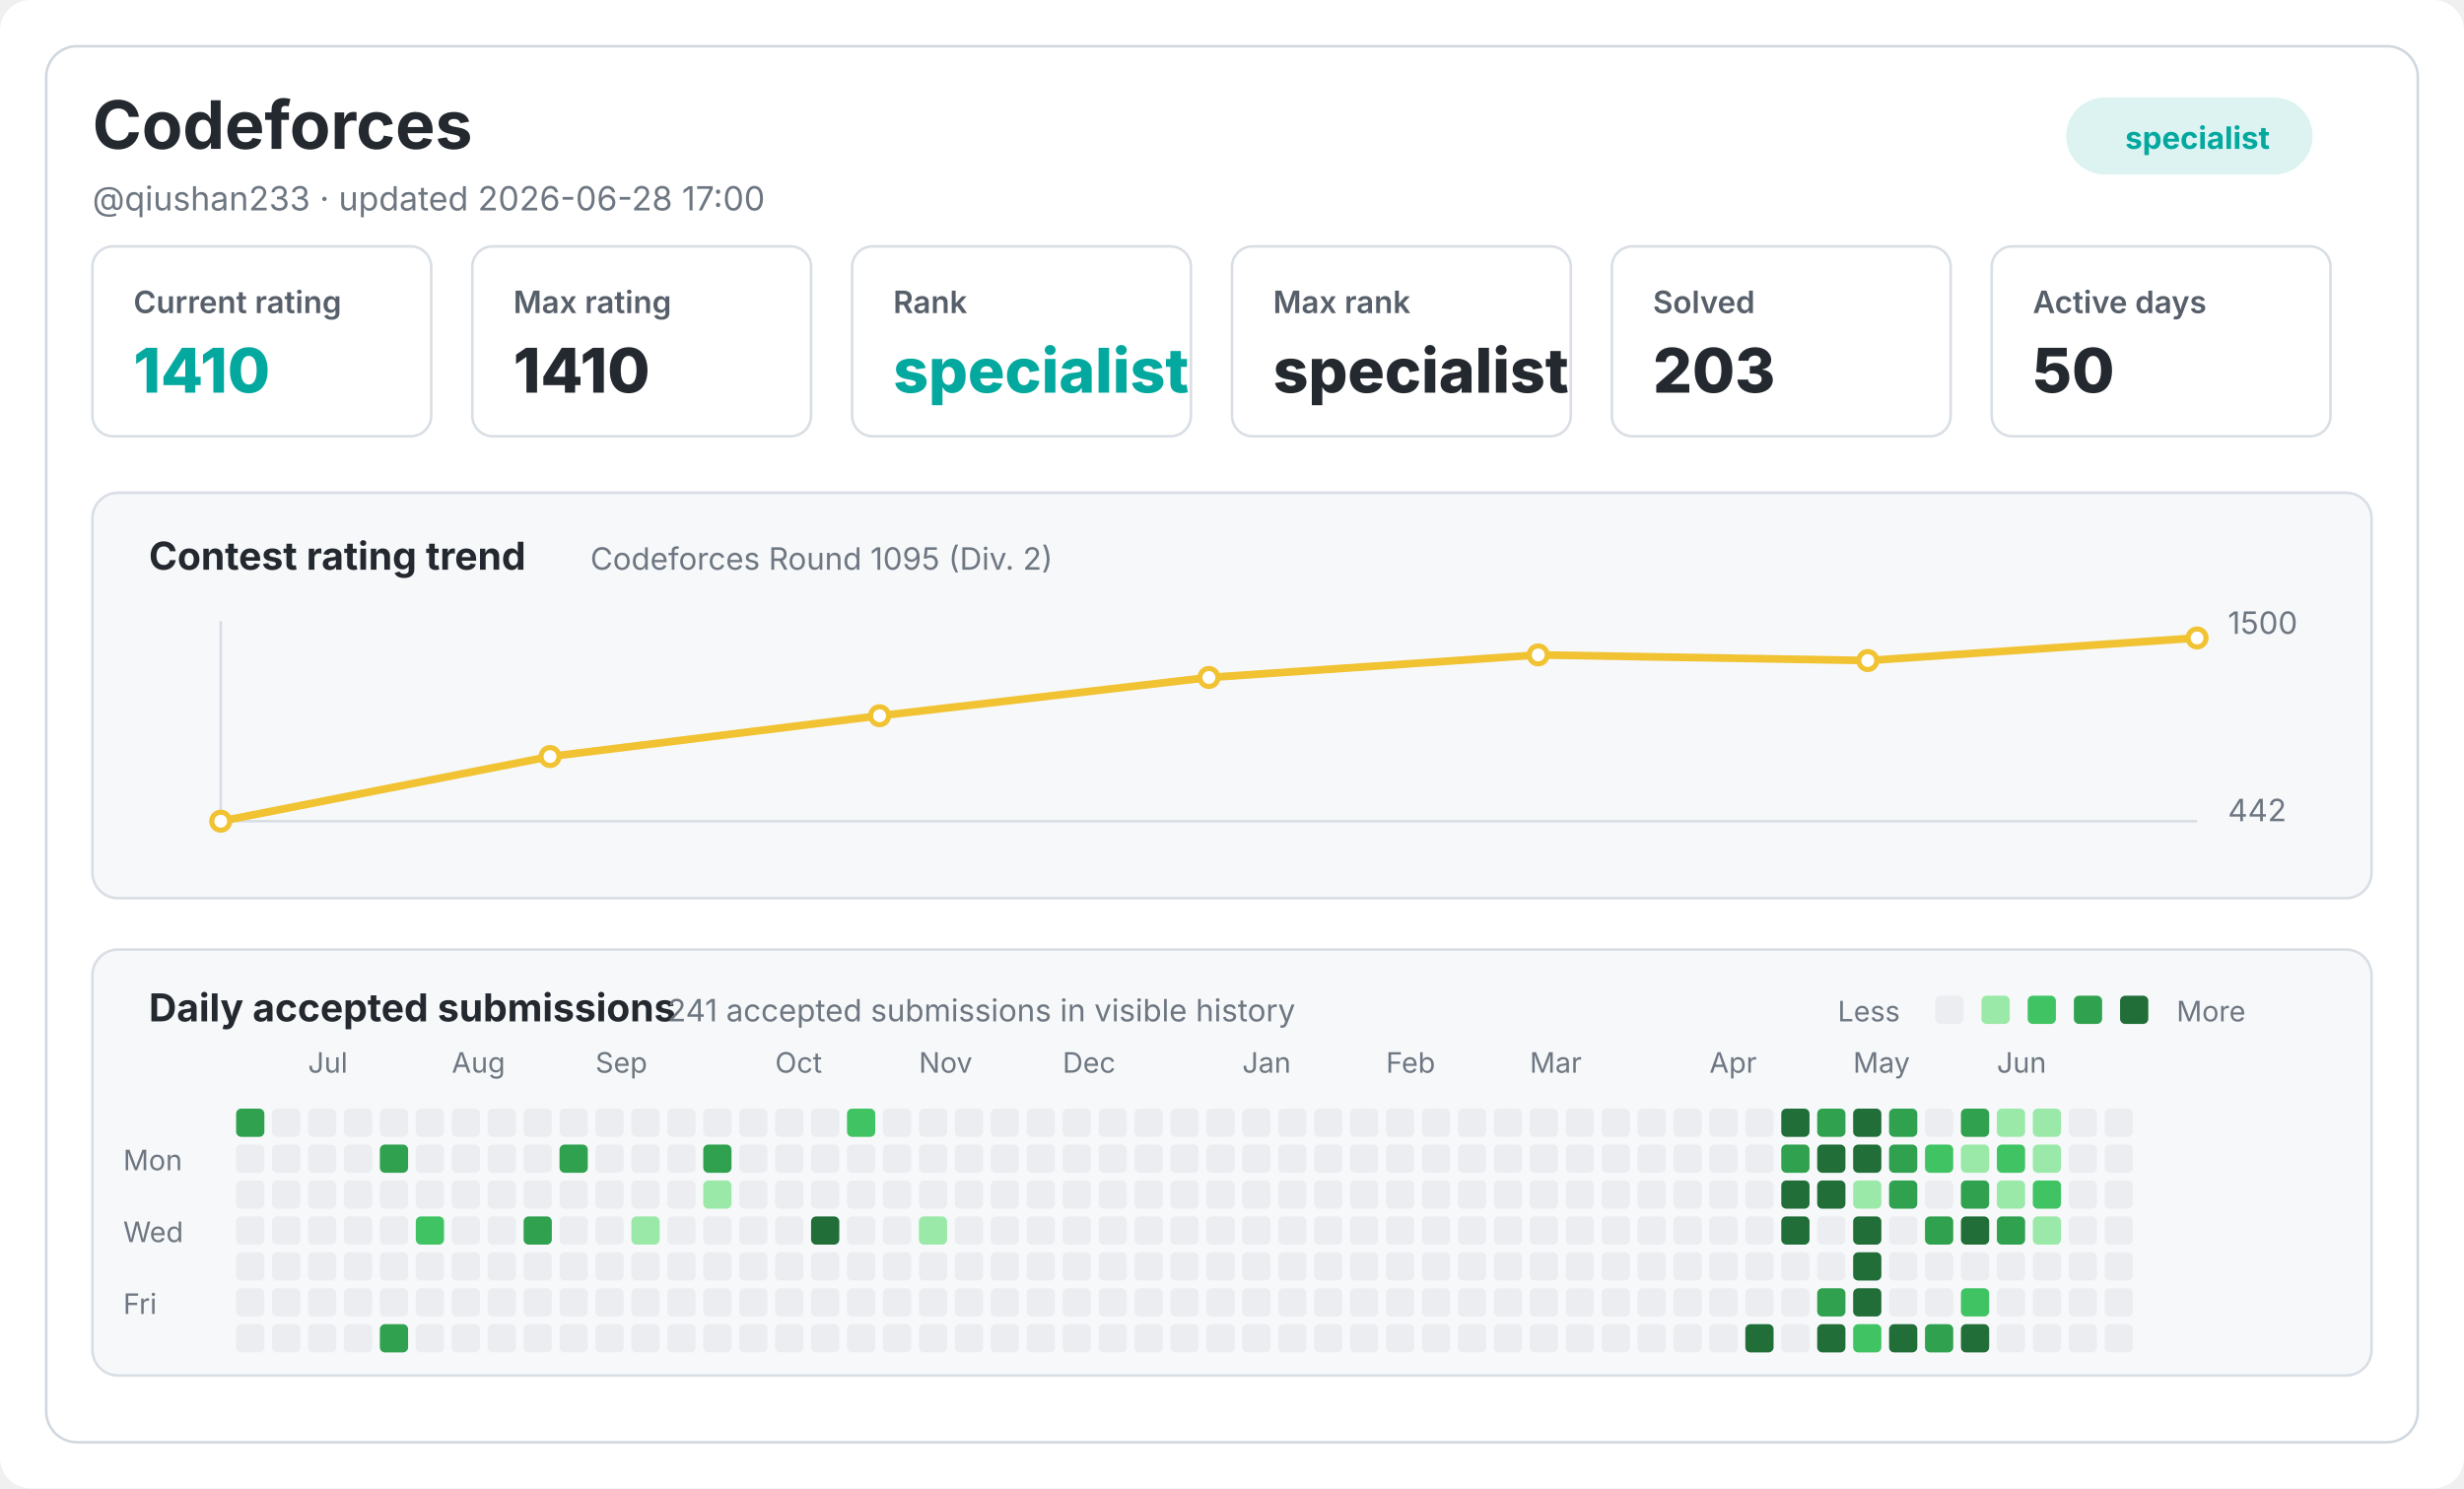
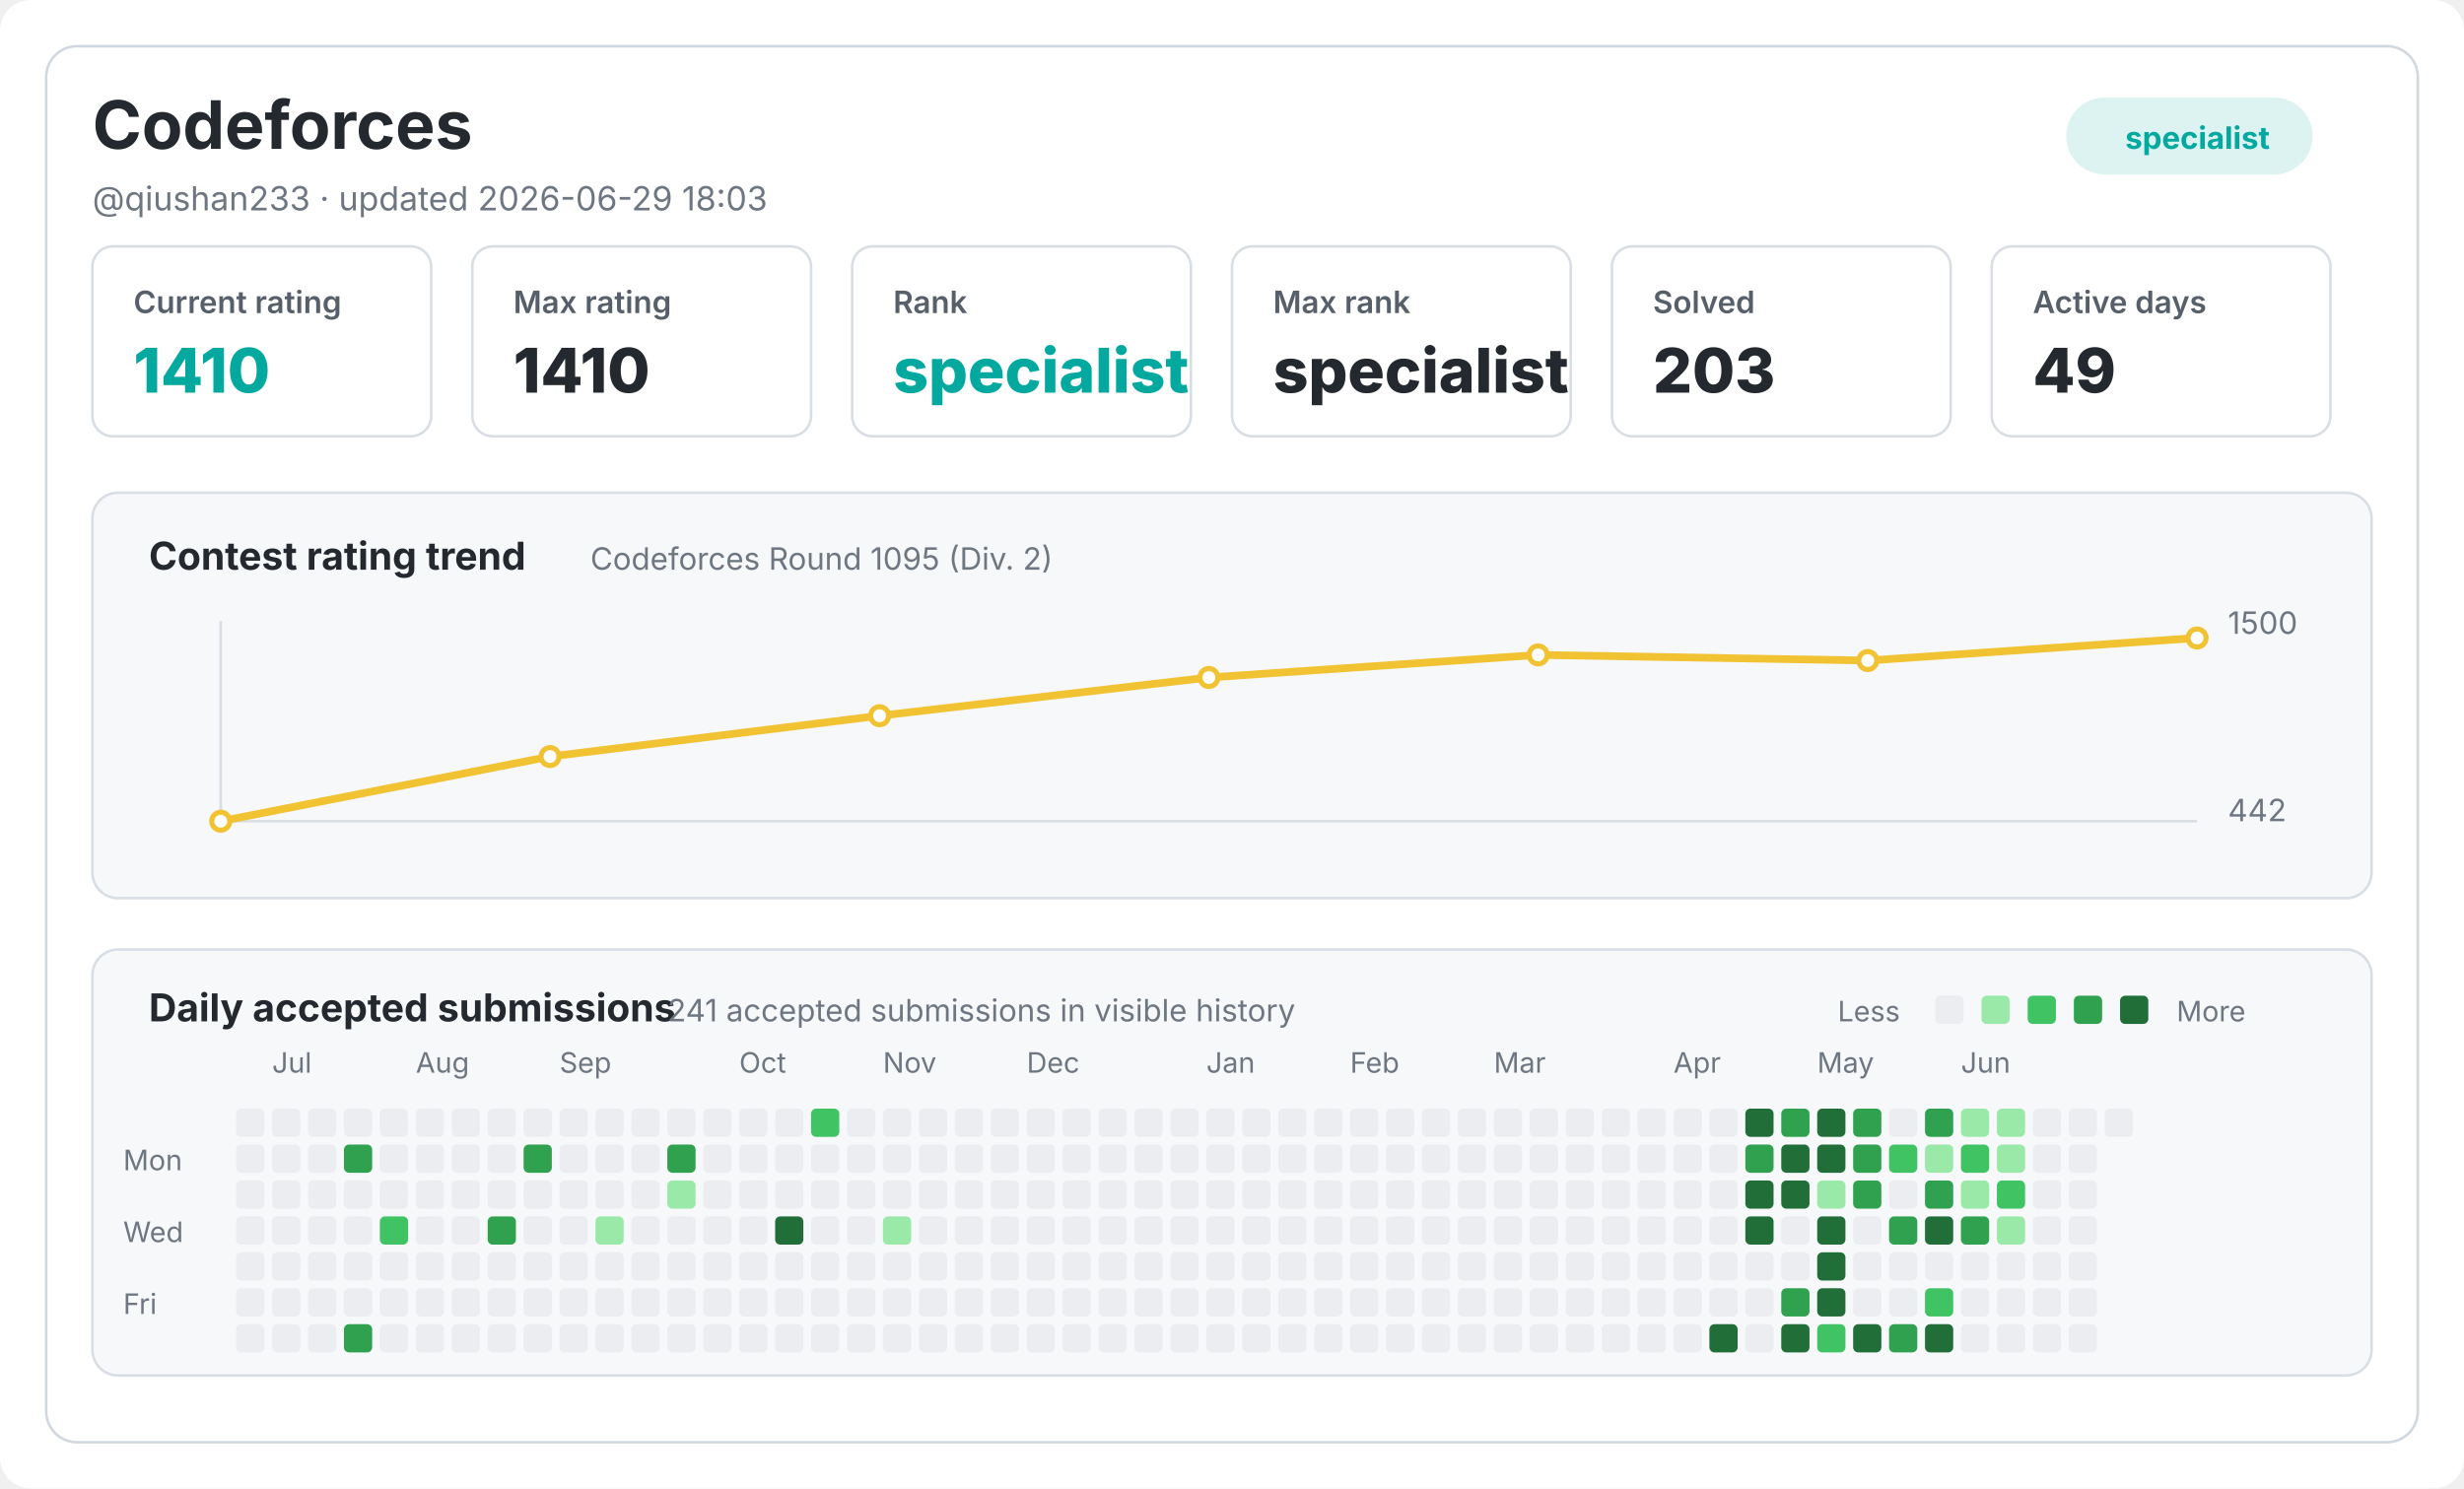
<svg xmlns="http://www.w3.org/2000/svg" width="960" height="580" viewBox="0 0 960 580" role="img" aria-label="Codeforces statistics for qiushan233">
  <style>
  .bg { fill: #ffffff; }
  .shell { fill: #ffffff; stroke: #d0d7de; }
  .soft { fill: #f6f8fa; stroke: #d8dee4; }
  .metric-card { fill: #ffffff; stroke: #d8dee4; }
  .title { font: 700 26px -apple-system,BlinkMacSystemFont,"Segoe UI",sans-serif; fill: #24292f; }
  .subtitle { font: 13px -apple-system,BlinkMacSystemFont,"Segoe UI",sans-serif; fill: #6e7781; }
  .section-title { font: 700 15px -apple-system,BlinkMacSystemFont,"Segoe UI",sans-serif; fill: #24292f; }
  .metric-label { font: 600 12px -apple-system,BlinkMacSystemFont,"Segoe UI",sans-serif; fill: #57606a; }
  .metric-value { font: 800 24px -apple-system,BlinkMacSystemFont,"Segoe UI",sans-serif; fill: #24292f; }
  .muted { font: 12px -apple-system,BlinkMacSystemFont,"Segoe UI",sans-serif; fill: #6e7781; }
  .small { font-size: 11px; }
  .rank { fill: #03a89e; }
  .grid { stroke: #d8dee4; stroke-width: 1; }
  .badge-bg { fill: #03a89e; opacity: 0.14; }
  .badge-text { font: 700 12px -apple-system,BlinkMacSystemFont,"Segoe UI",sans-serif; fill: #03a89e; }
  .heat-cell { cursor: default; transition: stroke 0.12s ease, stroke-width 0.12s ease; }
  .heat-cell:hover { stroke: #0969da; stroke-width: 1.5; }
</style>
  <rect class="bg" width="960" height="580" rx="12" />
  <rect class="shell" x="18" y="18" width="924" height="544" rx="12" />
  <text x="36" y="58" class="title">Codeforces</text>
-   <text x="36" y="82" class="subtitle">@qiushan233 · updated 2026-06-28 17:00</text>
+   <text x="36" y="82" class="subtitle">@qiushan233 · updated 2026-06-29 18:03</text>
  <rect x="805" y="38" width="96" height="30" rx="15" class="badge-bg" />
  <text x="828" y="58" class="badge-text">specialist</text>
  <rect x="36" y="96" width="132" height="74" rx="8" class="metric-card" />
  <text x="52" y="122" class="metric-label">Current rating</text>
  <text x="52" y="153" class="metric-value rank">1410</text>
  <rect x="184" y="96" width="132" height="74" rx="8" class="metric-card" />
  <text x="200" y="122" class="metric-label">Max rating</text>
  <text x="200" y="153" class="metric-value">1410</text>
  <rect x="332" y="96" width="132" height="74" rx="8" class="metric-card" />
  <text x="348" y="122" class="metric-label">Rank</text>
  <text x="348" y="153" class="metric-value rank">specialist</text>
  <rect x="480" y="96" width="132" height="74" rx="8" class="metric-card" />
  <text x="496" y="122" class="metric-label">Max rank</text>
  <text x="496" y="153" class="metric-value">specialist</text>
  <rect x="628" y="96" width="132" height="74" rx="8" class="metric-card" />
  <text x="644" y="122" class="metric-label">Solved</text>
  <text x="644" y="153" class="metric-value">203</text>
  <rect x="776" y="96" width="132" height="74" rx="8" class="metric-card" />
  <text x="792" y="122" class="metric-label">Active days</text>
-   <text x="792" y="153" class="metric-value">50</text>
+   <text x="792" y="153" class="metric-value">49</text>
  <rect class="soft" x="36" y="192" width="888" height="158" rx="10" />
  <text x="58" y="222" class="section-title">Contest rating trend</text>
  <text x="230" y="222" class="muted">Codeforces Round 1095 (Div. 2)</text>
  <line x1="86" y1="320" x2="856" y2="320" class="grid" />
  <line x1="86" y1="242" x2="86" y2="320" class="grid" />
  <text x="868" y="247" class="muted">1500</text>
  <text x="868" y="320" class="muted">442</text>
  <polyline points="86.0,320.0 214.3,294.8 342.7,278.9 471.0,264.0 599.3,255.2 727.7,257.4 856.0,248.6" fill="none" stroke="#f1c232" stroke-width="3" stroke-linecap="round" stroke-linejoin="round" />
  <circle cx="86.0" cy="320.0" r="3.5" fill="#fff" stroke="#f1c232" stroke-width="2" />
  <circle cx="214.3" cy="294.8" r="3.5" fill="#fff" stroke="#f1c232" stroke-width="2" />
  <circle cx="342.7" cy="278.9" r="3.5" fill="#fff" stroke="#f1c232" stroke-width="2" />
  <circle cx="471.0" cy="264.0" r="3.5" fill="#fff" stroke="#f1c232" stroke-width="2" />
  <circle cx="599.3" cy="255.2" r="3.5" fill="#fff" stroke="#f1c232" stroke-width="2" />
  <circle cx="727.7" cy="257.4" r="3.5" fill="#fff" stroke="#f1c232" stroke-width="2" />
  <circle cx="856.0" cy="248.6" r="3.5" fill="#fff" stroke="#f1c232" stroke-width="2" />
  <rect class="soft" x="36" y="370" width="888" height="166" rx="10" />
  <text x="58" y="398" class="section-title">Daily accepted submissions</text>
  <text x="260" y="398" class="muted">241 accepted submissions in visible history</text>
-   <text x="120" y="418" class="muted small">Jul</text>
-   <text x="176" y="418" class="muted small">Aug</text>
-   <text x="232" y="418" class="muted small">Sep</text>
-   <text x="302" y="418" class="muted small">Oct</text>
-   <text x="358" y="418" class="muted small">Nov</text>
-   <text x="414" y="418" class="muted small">Dec</text>
-   <text x="484" y="418" class="muted small">Jan</text>
-   <text x="540" y="418" class="muted small">Feb</text>
-   <text x="596" y="418" class="muted small">Mar</text>
-   <text x="666" y="418" class="muted small">Apr</text>
-   <text x="722" y="418" class="muted small">May</text>
-   <text x="778" y="418" class="muted small">Jun</text>
+   <text x="106" y="418" class="muted small">Jul</text>
+   <text x="162" y="418" class="muted small">Aug</text>
+   <text x="218" y="418" class="muted small">Sep</text>
+   <text x="288" y="418" class="muted small">Oct</text>
+   <text x="344" y="418" class="muted small">Nov</text>
+   <text x="400" y="418" class="muted small">Dec</text>
+   <text x="470" y="418" class="muted small">Jan</text>
+   <text x="526" y="418" class="muted small">Feb</text>
+   <text x="582" y="418" class="muted small">Mar</text>
+   <text x="652" y="418" class="muted small">Apr</text>
+   <text x="708" y="418" class="muted small">May</text>
+   <text x="764" y="418" class="muted small">Jun</text>
  <text x="48" y="456" class="muted small">Mon</text>
  <text x="48" y="484" class="muted small">Wed</text>
  <text x="48" y="512" class="muted small">Fri</text>
-   <rect class="heat-cell" x="92" y="432" width="11" height="11" rx="2" fill="#30a14e" />
+   <rect class="heat-cell" x="92" y="432" width="11" height="11" rx="2" fill="#ebedf0" />
  <rect class="heat-cell" x="92" y="446" width="11" height="11" rx="2" fill="#ebedf0" />
  <rect class="heat-cell" x="92" y="460" width="11" height="11" rx="2" fill="#ebedf0" />
  <rect class="heat-cell" x="92" y="474" width="11" height="11" rx="2" fill="#ebedf0" />
  <rect class="heat-cell" x="92" y="488" width="11" height="11" rx="2" fill="#ebedf0" />
  <rect class="heat-cell" x="92" y="502" width="11" height="11" rx="2" fill="#ebedf0" />
  <rect class="heat-cell" x="92" y="516" width="11" height="11" rx="2" fill="#ebedf0" />
  <rect class="heat-cell" x="106" y="432" width="11" height="11" rx="2" fill="#ebedf0" />
  <rect class="heat-cell" x="106" y="446" width="11" height="11" rx="2" fill="#ebedf0" />
  <rect class="heat-cell" x="106" y="460" width="11" height="11" rx="2" fill="#ebedf0" />
  <rect class="heat-cell" x="106" y="474" width="11" height="11" rx="2" fill="#ebedf0" />
  <rect class="heat-cell" x="106" y="488" width="11" height="11" rx="2" fill="#ebedf0" />
  <rect class="heat-cell" x="106" y="502" width="11" height="11" rx="2" fill="#ebedf0" />
  <rect class="heat-cell" x="106" y="516" width="11" height="11" rx="2" fill="#ebedf0" />
  <rect class="heat-cell" x="120" y="432" width="11" height="11" rx="2" fill="#ebedf0" />
  <rect class="heat-cell" x="120" y="446" width="11" height="11" rx="2" fill="#ebedf0" />
  <rect class="heat-cell" x="120" y="460" width="11" height="11" rx="2" fill="#ebedf0" />
  <rect class="heat-cell" x="120" y="474" width="11" height="11" rx="2" fill="#ebedf0" />
  <rect class="heat-cell" x="120" y="488" width="11" height="11" rx="2" fill="#ebedf0" />
  <rect class="heat-cell" x="120" y="502" width="11" height="11" rx="2" fill="#ebedf0" />
  <rect class="heat-cell" x="120" y="516" width="11" height="11" rx="2" fill="#ebedf0" />
  <rect class="heat-cell" x="134" y="432" width="11" height="11" rx="2" fill="#ebedf0" />
-   <rect class="heat-cell" x="134" y="446" width="11" height="11" rx="2" fill="#ebedf0" />
+   <rect class="heat-cell" x="134" y="446" width="11" height="11" rx="2" fill="#30a14e" />
  <rect class="heat-cell" x="134" y="460" width="11" height="11" rx="2" fill="#ebedf0" />
  <rect class="heat-cell" x="134" y="474" width="11" height="11" rx="2" fill="#ebedf0" />
  <rect class="heat-cell" x="134" y="488" width="11" height="11" rx="2" fill="#ebedf0" />
  <rect class="heat-cell" x="134" y="502" width="11" height="11" rx="2" fill="#ebedf0" />
-   <rect class="heat-cell" x="134" y="516" width="11" height="11" rx="2" fill="#ebedf0" />
+   <rect class="heat-cell" x="134" y="516" width="11" height="11" rx="2" fill="#30a14e" />
  <rect class="heat-cell" x="148" y="432" width="11" height="11" rx="2" fill="#ebedf0" />
-   <rect class="heat-cell" x="148" y="446" width="11" height="11" rx="2" fill="#30a14e" />
+   <rect class="heat-cell" x="148" y="446" width="11" height="11" rx="2" fill="#ebedf0" />
  <rect class="heat-cell" x="148" y="460" width="11" height="11" rx="2" fill="#ebedf0" />
-   <rect class="heat-cell" x="148" y="474" width="11" height="11" rx="2" fill="#ebedf0" />
+   <rect class="heat-cell" x="148" y="474" width="11" height="11" rx="2" fill="#40c463" />
  <rect class="heat-cell" x="148" y="488" width="11" height="11" rx="2" fill="#ebedf0" />
  <rect class="heat-cell" x="148" y="502" width="11" height="11" rx="2" fill="#ebedf0" />
-   <rect class="heat-cell" x="148" y="516" width="11" height="11" rx="2" fill="#30a14e" />
+   <rect class="heat-cell" x="148" y="516" width="11" height="11" rx="2" fill="#ebedf0" />
  <rect class="heat-cell" x="162" y="432" width="11" height="11" rx="2" fill="#ebedf0" />
  <rect class="heat-cell" x="162" y="446" width="11" height="11" rx="2" fill="#ebedf0" />
  <rect class="heat-cell" x="162" y="460" width="11" height="11" rx="2" fill="#ebedf0" />
-   <rect class="heat-cell" x="162" y="474" width="11" height="11" rx="2" fill="#40c463" />
+   <rect class="heat-cell" x="162" y="474" width="11" height="11" rx="2" fill="#ebedf0" />
  <rect class="heat-cell" x="162" y="488" width="11" height="11" rx="2" fill="#ebedf0" />
  <rect class="heat-cell" x="162" y="502" width="11" height="11" rx="2" fill="#ebedf0" />
  <rect class="heat-cell" x="162" y="516" width="11" height="11" rx="2" fill="#ebedf0" />
  <rect class="heat-cell" x="176" y="432" width="11" height="11" rx="2" fill="#ebedf0" />
  <rect class="heat-cell" x="176" y="446" width="11" height="11" rx="2" fill="#ebedf0" />
  <rect class="heat-cell" x="176" y="460" width="11" height="11" rx="2" fill="#ebedf0" />
  <rect class="heat-cell" x="176" y="474" width="11" height="11" rx="2" fill="#ebedf0" />
  <rect class="heat-cell" x="176" y="488" width="11" height="11" rx="2" fill="#ebedf0" />
  <rect class="heat-cell" x="176" y="502" width="11" height="11" rx="2" fill="#ebedf0" />
  <rect class="heat-cell" x="176" y="516" width="11" height="11" rx="2" fill="#ebedf0" />
  <rect class="heat-cell" x="190" y="432" width="11" height="11" rx="2" fill="#ebedf0" />
  <rect class="heat-cell" x="190" y="446" width="11" height="11" rx="2" fill="#ebedf0" />
  <rect class="heat-cell" x="190" y="460" width="11" height="11" rx="2" fill="#ebedf0" />
-   <rect class="heat-cell" x="190" y="474" width="11" height="11" rx="2" fill="#ebedf0" />
+   <rect class="heat-cell" x="190" y="474" width="11" height="11" rx="2" fill="#30a14e" />
  <rect class="heat-cell" x="190" y="488" width="11" height="11" rx="2" fill="#ebedf0" />
  <rect class="heat-cell" x="190" y="502" width="11" height="11" rx="2" fill="#ebedf0" />
  <rect class="heat-cell" x="190" y="516" width="11" height="11" rx="2" fill="#ebedf0" />
  <rect class="heat-cell" x="204" y="432" width="11" height="11" rx="2" fill="#ebedf0" />
-   <rect class="heat-cell" x="204" y="446" width="11" height="11" rx="2" fill="#ebedf0" />
+   <rect class="heat-cell" x="204" y="446" width="11" height="11" rx="2" fill="#30a14e" />
  <rect class="heat-cell" x="204" y="460" width="11" height="11" rx="2" fill="#ebedf0" />
-   <rect class="heat-cell" x="204" y="474" width="11" height="11" rx="2" fill="#30a14e" />
+   <rect class="heat-cell" x="204" y="474" width="11" height="11" rx="2" fill="#ebedf0" />
  <rect class="heat-cell" x="204" y="488" width="11" height="11" rx="2" fill="#ebedf0" />
  <rect class="heat-cell" x="204" y="502" width="11" height="11" rx="2" fill="#ebedf0" />
  <rect class="heat-cell" x="204" y="516" width="11" height="11" rx="2" fill="#ebedf0" />
  <rect class="heat-cell" x="218" y="432" width="11" height="11" rx="2" fill="#ebedf0" />
-   <rect class="heat-cell" x="218" y="446" width="11" height="11" rx="2" fill="#30a14e" />
+   <rect class="heat-cell" x="218" y="446" width="11" height="11" rx="2" fill="#ebedf0" />
  <rect class="heat-cell" x="218" y="460" width="11" height="11" rx="2" fill="#ebedf0" />
  <rect class="heat-cell" x="218" y="474" width="11" height="11" rx="2" fill="#ebedf0" />
  <rect class="heat-cell" x="218" y="488" width="11" height="11" rx="2" fill="#ebedf0" />
  <rect class="heat-cell" x="218" y="502" width="11" height="11" rx="2" fill="#ebedf0" />
  <rect class="heat-cell" x="218" y="516" width="11" height="11" rx="2" fill="#ebedf0" />
  <rect class="heat-cell" x="232" y="432" width="11" height="11" rx="2" fill="#ebedf0" />
  <rect class="heat-cell" x="232" y="446" width="11" height="11" rx="2" fill="#ebedf0" />
  <rect class="heat-cell" x="232" y="460" width="11" height="11" rx="2" fill="#ebedf0" />
-   <rect class="heat-cell" x="232" y="474" width="11" height="11" rx="2" fill="#ebedf0" />
+   <rect class="heat-cell" x="232" y="474" width="11" height="11" rx="2" fill="#9be9a8" />
  <rect class="heat-cell" x="232" y="488" width="11" height="11" rx="2" fill="#ebedf0" />
  <rect class="heat-cell" x="232" y="502" width="11" height="11" rx="2" fill="#ebedf0" />
  <rect class="heat-cell" x="232" y="516" width="11" height="11" rx="2" fill="#ebedf0" />
  <rect class="heat-cell" x="246" y="432" width="11" height="11" rx="2" fill="#ebedf0" />
  <rect class="heat-cell" x="246" y="446" width="11" height="11" rx="2" fill="#ebedf0" />
  <rect class="heat-cell" x="246" y="460" width="11" height="11" rx="2" fill="#ebedf0" />
-   <rect class="heat-cell" x="246" y="474" width="11" height="11" rx="2" fill="#9be9a8" />
+   <rect class="heat-cell" x="246" y="474" width="11" height="11" rx="2" fill="#ebedf0" />
  <rect class="heat-cell" x="246" y="488" width="11" height="11" rx="2" fill="#ebedf0" />
  <rect class="heat-cell" x="246" y="502" width="11" height="11" rx="2" fill="#ebedf0" />
  <rect class="heat-cell" x="246" y="516" width="11" height="11" rx="2" fill="#ebedf0" />
  <rect class="heat-cell" x="260" y="432" width="11" height="11" rx="2" fill="#ebedf0" />
-   <rect class="heat-cell" x="260" y="446" width="11" height="11" rx="2" fill="#ebedf0" />
-   <rect class="heat-cell" x="260" y="460" width="11" height="11" rx="2" fill="#ebedf0" />
+   <rect class="heat-cell" x="260" y="446" width="11" height="11" rx="2" fill="#30a14e" />
+   <rect class="heat-cell" x="260" y="460" width="11" height="11" rx="2" fill="#9be9a8" />
  <rect class="heat-cell" x="260" y="474" width="11" height="11" rx="2" fill="#ebedf0" />
  <rect class="heat-cell" x="260" y="488" width="11" height="11" rx="2" fill="#ebedf0" />
  <rect class="heat-cell" x="260" y="502" width="11" height="11" rx="2" fill="#ebedf0" />
  <rect class="heat-cell" x="260" y="516" width="11" height="11" rx="2" fill="#ebedf0" />
  <rect class="heat-cell" x="274" y="432" width="11" height="11" rx="2" fill="#ebedf0" />
-   <rect class="heat-cell" x="274" y="446" width="11" height="11" rx="2" fill="#30a14e" />
-   <rect class="heat-cell" x="274" y="460" width="11" height="11" rx="2" fill="#9be9a8" />
+   <rect class="heat-cell" x="274" y="446" width="11" height="11" rx="2" fill="#ebedf0" />
+   <rect class="heat-cell" x="274" y="460" width="11" height="11" rx="2" fill="#ebedf0" />
  <rect class="heat-cell" x="274" y="474" width="11" height="11" rx="2" fill="#ebedf0" />
  <rect class="heat-cell" x="274" y="488" width="11" height="11" rx="2" fill="#ebedf0" />
  <rect class="heat-cell" x="274" y="502" width="11" height="11" rx="2" fill="#ebedf0" />
  <rect class="heat-cell" x="274" y="516" width="11" height="11" rx="2" fill="#ebedf0" />
  <rect class="heat-cell" x="288" y="432" width="11" height="11" rx="2" fill="#ebedf0" />
  <rect class="heat-cell" x="288" y="446" width="11" height="11" rx="2" fill="#ebedf0" />
  <rect class="heat-cell" x="288" y="460" width="11" height="11" rx="2" fill="#ebedf0" />
  <rect class="heat-cell" x="288" y="474" width="11" height="11" rx="2" fill="#ebedf0" />
  <rect class="heat-cell" x="288" y="488" width="11" height="11" rx="2" fill="#ebedf0" />
  <rect class="heat-cell" x="288" y="502" width="11" height="11" rx="2" fill="#ebedf0" />
  <rect class="heat-cell" x="288" y="516" width="11" height="11" rx="2" fill="#ebedf0" />
  <rect class="heat-cell" x="302" y="432" width="11" height="11" rx="2" fill="#ebedf0" />
  <rect class="heat-cell" x="302" y="446" width="11" height="11" rx="2" fill="#ebedf0" />
  <rect class="heat-cell" x="302" y="460" width="11" height="11" rx="2" fill="#ebedf0" />
-   <rect class="heat-cell" x="302" y="474" width="11" height="11" rx="2" fill="#ebedf0" />
+   <rect class="heat-cell" x="302" y="474" width="11" height="11" rx="2" fill="#216e39" />
  <rect class="heat-cell" x="302" y="488" width="11" height="11" rx="2" fill="#ebedf0" />
  <rect class="heat-cell" x="302" y="502" width="11" height="11" rx="2" fill="#ebedf0" />
  <rect class="heat-cell" x="302" y="516" width="11" height="11" rx="2" fill="#ebedf0" />
-   <rect class="heat-cell" x="316" y="432" width="11" height="11" rx="2" fill="#ebedf0" />
+   <rect class="heat-cell" x="316" y="432" width="11" height="11" rx="2" fill="#40c463" />
  <rect class="heat-cell" x="316" y="446" width="11" height="11" rx="2" fill="#ebedf0" />
  <rect class="heat-cell" x="316" y="460" width="11" height="11" rx="2" fill="#ebedf0" />
-   <rect class="heat-cell" x="316" y="474" width="11" height="11" rx="2" fill="#216e39" />
+   <rect class="heat-cell" x="316" y="474" width="11" height="11" rx="2" fill="#ebedf0" />
  <rect class="heat-cell" x="316" y="488" width="11" height="11" rx="2" fill="#ebedf0" />
  <rect class="heat-cell" x="316" y="502" width="11" height="11" rx="2" fill="#ebedf0" />
  <rect class="heat-cell" x="316" y="516" width="11" height="11" rx="2" fill="#ebedf0" />
-   <rect class="heat-cell" x="330" y="432" width="11" height="11" rx="2" fill="#40c463" />
+   <rect class="heat-cell" x="330" y="432" width="11" height="11" rx="2" fill="#ebedf0" />
  <rect class="heat-cell" x="330" y="446" width="11" height="11" rx="2" fill="#ebedf0" />
  <rect class="heat-cell" x="330" y="460" width="11" height="11" rx="2" fill="#ebedf0" />
  <rect class="heat-cell" x="330" y="474" width="11" height="11" rx="2" fill="#ebedf0" />
  <rect class="heat-cell" x="330" y="488" width="11" height="11" rx="2" fill="#ebedf0" />
  <rect class="heat-cell" x="330" y="502" width="11" height="11" rx="2" fill="#ebedf0" />
  <rect class="heat-cell" x="330" y="516" width="11" height="11" rx="2" fill="#ebedf0" />
  <rect class="heat-cell" x="344" y="432" width="11" height="11" rx="2" fill="#ebedf0" />
  <rect class="heat-cell" x="344" y="446" width="11" height="11" rx="2" fill="#ebedf0" />
  <rect class="heat-cell" x="344" y="460" width="11" height="11" rx="2" fill="#ebedf0" />
-   <rect class="heat-cell" x="344" y="474" width="11" height="11" rx="2" fill="#ebedf0" />
+   <rect class="heat-cell" x="344" y="474" width="11" height="11" rx="2" fill="#9be9a8" />
  <rect class="heat-cell" x="344" y="488" width="11" height="11" rx="2" fill="#ebedf0" />
  <rect class="heat-cell" x="344" y="502" width="11" height="11" rx="2" fill="#ebedf0" />
  <rect class="heat-cell" x="344" y="516" width="11" height="11" rx="2" fill="#ebedf0" />
  <rect class="heat-cell" x="358" y="432" width="11" height="11" rx="2" fill="#ebedf0" />
  <rect class="heat-cell" x="358" y="446" width="11" height="11" rx="2" fill="#ebedf0" />
  <rect class="heat-cell" x="358" y="460" width="11" height="11" rx="2" fill="#ebedf0" />
-   <rect class="heat-cell" x="358" y="474" width="11" height="11" rx="2" fill="#9be9a8" />
+   <rect class="heat-cell" x="358" y="474" width="11" height="11" rx="2" fill="#ebedf0" />
  <rect class="heat-cell" x="358" y="488" width="11" height="11" rx="2" fill="#ebedf0" />
  <rect class="heat-cell" x="358" y="502" width="11" height="11" rx="2" fill="#ebedf0" />
  <rect class="heat-cell" x="358" y="516" width="11" height="11" rx="2" fill="#ebedf0" />
  <rect class="heat-cell" x="372" y="432" width="11" height="11" rx="2" fill="#ebedf0" />
  <rect class="heat-cell" x="372" y="446" width="11" height="11" rx="2" fill="#ebedf0" />
  <rect class="heat-cell" x="372" y="460" width="11" height="11" rx="2" fill="#ebedf0" />
  <rect class="heat-cell" x="372" y="474" width="11" height="11" rx="2" fill="#ebedf0" />
  <rect class="heat-cell" x="372" y="488" width="11" height="11" rx="2" fill="#ebedf0" />
  <rect class="heat-cell" x="372" y="502" width="11" height="11" rx="2" fill="#ebedf0" />
  <rect class="heat-cell" x="372" y="516" width="11" height="11" rx="2" fill="#ebedf0" />
  <rect class="heat-cell" x="386" y="432" width="11" height="11" rx="2" fill="#ebedf0" />
  <rect class="heat-cell" x="386" y="446" width="11" height="11" rx="2" fill="#ebedf0" />
  <rect class="heat-cell" x="386" y="460" width="11" height="11" rx="2" fill="#ebedf0" />
  <rect class="heat-cell" x="386" y="474" width="11" height="11" rx="2" fill="#ebedf0" />
  <rect class="heat-cell" x="386" y="488" width="11" height="11" rx="2" fill="#ebedf0" />
  <rect class="heat-cell" x="386" y="502" width="11" height="11" rx="2" fill="#ebedf0" />
  <rect class="heat-cell" x="386" y="516" width="11" height="11" rx="2" fill="#ebedf0" />
  <rect class="heat-cell" x="400" y="432" width="11" height="11" rx="2" fill="#ebedf0" />
  <rect class="heat-cell" x="400" y="446" width="11" height="11" rx="2" fill="#ebedf0" />
  <rect class="heat-cell" x="400" y="460" width="11" height="11" rx="2" fill="#ebedf0" />
  <rect class="heat-cell" x="400" y="474" width="11" height="11" rx="2" fill="#ebedf0" />
  <rect class="heat-cell" x="400" y="488" width="11" height="11" rx="2" fill="#ebedf0" />
  <rect class="heat-cell" x="400" y="502" width="11" height="11" rx="2" fill="#ebedf0" />
  <rect class="heat-cell" x="400" y="516" width="11" height="11" rx="2" fill="#ebedf0" />
  <rect class="heat-cell" x="414" y="432" width="11" height="11" rx="2" fill="#ebedf0" />
  <rect class="heat-cell" x="414" y="446" width="11" height="11" rx="2" fill="#ebedf0" />
  <rect class="heat-cell" x="414" y="460" width="11" height="11" rx="2" fill="#ebedf0" />
  <rect class="heat-cell" x="414" y="474" width="11" height="11" rx="2" fill="#ebedf0" />
  <rect class="heat-cell" x="414" y="488" width="11" height="11" rx="2" fill="#ebedf0" />
  <rect class="heat-cell" x="414" y="502" width="11" height="11" rx="2" fill="#ebedf0" />
  <rect class="heat-cell" x="414" y="516" width="11" height="11" rx="2" fill="#ebedf0" />
  <rect class="heat-cell" x="428" y="432" width="11" height="11" rx="2" fill="#ebedf0" />
  <rect class="heat-cell" x="428" y="446" width="11" height="11" rx="2" fill="#ebedf0" />
  <rect class="heat-cell" x="428" y="460" width="11" height="11" rx="2" fill="#ebedf0" />
  <rect class="heat-cell" x="428" y="474" width="11" height="11" rx="2" fill="#ebedf0" />
  <rect class="heat-cell" x="428" y="488" width="11" height="11" rx="2" fill="#ebedf0" />
  <rect class="heat-cell" x="428" y="502" width="11" height="11" rx="2" fill="#ebedf0" />
  <rect class="heat-cell" x="428" y="516" width="11" height="11" rx="2" fill="#ebedf0" />
  <rect class="heat-cell" x="442" y="432" width="11" height="11" rx="2" fill="#ebedf0" />
  <rect class="heat-cell" x="442" y="446" width="11" height="11" rx="2" fill="#ebedf0" />
  <rect class="heat-cell" x="442" y="460" width="11" height="11" rx="2" fill="#ebedf0" />
  <rect class="heat-cell" x="442" y="474" width="11" height="11" rx="2" fill="#ebedf0" />
  <rect class="heat-cell" x="442" y="488" width="11" height="11" rx="2" fill="#ebedf0" />
  <rect class="heat-cell" x="442" y="502" width="11" height="11" rx="2" fill="#ebedf0" />
  <rect class="heat-cell" x="442" y="516" width="11" height="11" rx="2" fill="#ebedf0" />
  <rect class="heat-cell" x="456" y="432" width="11" height="11" rx="2" fill="#ebedf0" />
  <rect class="heat-cell" x="456" y="446" width="11" height="11" rx="2" fill="#ebedf0" />
  <rect class="heat-cell" x="456" y="460" width="11" height="11" rx="2" fill="#ebedf0" />
  <rect class="heat-cell" x="456" y="474" width="11" height="11" rx="2" fill="#ebedf0" />
  <rect class="heat-cell" x="456" y="488" width="11" height="11" rx="2" fill="#ebedf0" />
  <rect class="heat-cell" x="456" y="502" width="11" height="11" rx="2" fill="#ebedf0" />
  <rect class="heat-cell" x="456" y="516" width="11" height="11" rx="2" fill="#ebedf0" />
  <rect class="heat-cell" x="470" y="432" width="11" height="11" rx="2" fill="#ebedf0" />
  <rect class="heat-cell" x="470" y="446" width="11" height="11" rx="2" fill="#ebedf0" />
  <rect class="heat-cell" x="470" y="460" width="11" height="11" rx="2" fill="#ebedf0" />
  <rect class="heat-cell" x="470" y="474" width="11" height="11" rx="2" fill="#ebedf0" />
  <rect class="heat-cell" x="470" y="488" width="11" height="11" rx="2" fill="#ebedf0" />
  <rect class="heat-cell" x="470" y="502" width="11" height="11" rx="2" fill="#ebedf0" />
  <rect class="heat-cell" x="470" y="516" width="11" height="11" rx="2" fill="#ebedf0" />
  <rect class="heat-cell" x="484" y="432" width="11" height="11" rx="2" fill="#ebedf0" />
  <rect class="heat-cell" x="484" y="446" width="11" height="11" rx="2" fill="#ebedf0" />
  <rect class="heat-cell" x="484" y="460" width="11" height="11" rx="2" fill="#ebedf0" />
  <rect class="heat-cell" x="484" y="474" width="11" height="11" rx="2" fill="#ebedf0" />
  <rect class="heat-cell" x="484" y="488" width="11" height="11" rx="2" fill="#ebedf0" />
  <rect class="heat-cell" x="484" y="502" width="11" height="11" rx="2" fill="#ebedf0" />
  <rect class="heat-cell" x="484" y="516" width="11" height="11" rx="2" fill="#ebedf0" />
  <rect class="heat-cell" x="498" y="432" width="11" height="11" rx="2" fill="#ebedf0" />
  <rect class="heat-cell" x="498" y="446" width="11" height="11" rx="2" fill="#ebedf0" />
  <rect class="heat-cell" x="498" y="460" width="11" height="11" rx="2" fill="#ebedf0" />
  <rect class="heat-cell" x="498" y="474" width="11" height="11" rx="2" fill="#ebedf0" />
  <rect class="heat-cell" x="498" y="488" width="11" height="11" rx="2" fill="#ebedf0" />
  <rect class="heat-cell" x="498" y="502" width="11" height="11" rx="2" fill="#ebedf0" />
  <rect class="heat-cell" x="498" y="516" width="11" height="11" rx="2" fill="#ebedf0" />
  <rect class="heat-cell" x="512" y="432" width="11" height="11" rx="2" fill="#ebedf0" />
  <rect class="heat-cell" x="512" y="446" width="11" height="11" rx="2" fill="#ebedf0" />
  <rect class="heat-cell" x="512" y="460" width="11" height="11" rx="2" fill="#ebedf0" />
  <rect class="heat-cell" x="512" y="474" width="11" height="11" rx="2" fill="#ebedf0" />
  <rect class="heat-cell" x="512" y="488" width="11" height="11" rx="2" fill="#ebedf0" />
  <rect class="heat-cell" x="512" y="502" width="11" height="11" rx="2" fill="#ebedf0" />
  <rect class="heat-cell" x="512" y="516" width="11" height="11" rx="2" fill="#ebedf0" />
  <rect class="heat-cell" x="526" y="432" width="11" height="11" rx="2" fill="#ebedf0" />
  <rect class="heat-cell" x="526" y="446" width="11" height="11" rx="2" fill="#ebedf0" />
  <rect class="heat-cell" x="526" y="460" width="11" height="11" rx="2" fill="#ebedf0" />
  <rect class="heat-cell" x="526" y="474" width="11" height="11" rx="2" fill="#ebedf0" />
  <rect class="heat-cell" x="526" y="488" width="11" height="11" rx="2" fill="#ebedf0" />
  <rect class="heat-cell" x="526" y="502" width="11" height="11" rx="2" fill="#ebedf0" />
  <rect class="heat-cell" x="526" y="516" width="11" height="11" rx="2" fill="#ebedf0" />
  <rect class="heat-cell" x="540" y="432" width="11" height="11" rx="2" fill="#ebedf0" />
  <rect class="heat-cell" x="540" y="446" width="11" height="11" rx="2" fill="#ebedf0" />
  <rect class="heat-cell" x="540" y="460" width="11" height="11" rx="2" fill="#ebedf0" />
  <rect class="heat-cell" x="540" y="474" width="11" height="11" rx="2" fill="#ebedf0" />
  <rect class="heat-cell" x="540" y="488" width="11" height="11" rx="2" fill="#ebedf0" />
  <rect class="heat-cell" x="540" y="502" width="11" height="11" rx="2" fill="#ebedf0" />
  <rect class="heat-cell" x="540" y="516" width="11" height="11" rx="2" fill="#ebedf0" />
  <rect class="heat-cell" x="554" y="432" width="11" height="11" rx="2" fill="#ebedf0" />
  <rect class="heat-cell" x="554" y="446" width="11" height="11" rx="2" fill="#ebedf0" />
  <rect class="heat-cell" x="554" y="460" width="11" height="11" rx="2" fill="#ebedf0" />
  <rect class="heat-cell" x="554" y="474" width="11" height="11" rx="2" fill="#ebedf0" />
  <rect class="heat-cell" x="554" y="488" width="11" height="11" rx="2" fill="#ebedf0" />
  <rect class="heat-cell" x="554" y="502" width="11" height="11" rx="2" fill="#ebedf0" />
  <rect class="heat-cell" x="554" y="516" width="11" height="11" rx="2" fill="#ebedf0" />
  <rect class="heat-cell" x="568" y="432" width="11" height="11" rx="2" fill="#ebedf0" />
  <rect class="heat-cell" x="568" y="446" width="11" height="11" rx="2" fill="#ebedf0" />
  <rect class="heat-cell" x="568" y="460" width="11" height="11" rx="2" fill="#ebedf0" />
  <rect class="heat-cell" x="568" y="474" width="11" height="11" rx="2" fill="#ebedf0" />
  <rect class="heat-cell" x="568" y="488" width="11" height="11" rx="2" fill="#ebedf0" />
  <rect class="heat-cell" x="568" y="502" width="11" height="11" rx="2" fill="#ebedf0" />
  <rect class="heat-cell" x="568" y="516" width="11" height="11" rx="2" fill="#ebedf0" />
  <rect class="heat-cell" x="582" y="432" width="11" height="11" rx="2" fill="#ebedf0" />
  <rect class="heat-cell" x="582" y="446" width="11" height="11" rx="2" fill="#ebedf0" />
  <rect class="heat-cell" x="582" y="460" width="11" height="11" rx="2" fill="#ebedf0" />
  <rect class="heat-cell" x="582" y="474" width="11" height="11" rx="2" fill="#ebedf0" />
  <rect class="heat-cell" x="582" y="488" width="11" height="11" rx="2" fill="#ebedf0" />
  <rect class="heat-cell" x="582" y="502" width="11" height="11" rx="2" fill="#ebedf0" />
  <rect class="heat-cell" x="582" y="516" width="11" height="11" rx="2" fill="#ebedf0" />
  <rect class="heat-cell" x="596" y="432" width="11" height="11" rx="2" fill="#ebedf0" />
  <rect class="heat-cell" x="596" y="446" width="11" height="11" rx="2" fill="#ebedf0" />
  <rect class="heat-cell" x="596" y="460" width="11" height="11" rx="2" fill="#ebedf0" />
  <rect class="heat-cell" x="596" y="474" width="11" height="11" rx="2" fill="#ebedf0" />
  <rect class="heat-cell" x="596" y="488" width="11" height="11" rx="2" fill="#ebedf0" />
  <rect class="heat-cell" x="596" y="502" width="11" height="11" rx="2" fill="#ebedf0" />
  <rect class="heat-cell" x="596" y="516" width="11" height="11" rx="2" fill="#ebedf0" />
  <rect class="heat-cell" x="610" y="432" width="11" height="11" rx="2" fill="#ebedf0" />
  <rect class="heat-cell" x="610" y="446" width="11" height="11" rx="2" fill="#ebedf0" />
  <rect class="heat-cell" x="610" y="460" width="11" height="11" rx="2" fill="#ebedf0" />
  <rect class="heat-cell" x="610" y="474" width="11" height="11" rx="2" fill="#ebedf0" />
  <rect class="heat-cell" x="610" y="488" width="11" height="11" rx="2" fill="#ebedf0" />
  <rect class="heat-cell" x="610" y="502" width="11" height="11" rx="2" fill="#ebedf0" />
  <rect class="heat-cell" x="610" y="516" width="11" height="11" rx="2" fill="#ebedf0" />
  <rect class="heat-cell" x="624" y="432" width="11" height="11" rx="2" fill="#ebedf0" />
  <rect class="heat-cell" x="624" y="446" width="11" height="11" rx="2" fill="#ebedf0" />
  <rect class="heat-cell" x="624" y="460" width="11" height="11" rx="2" fill="#ebedf0" />
  <rect class="heat-cell" x="624" y="474" width="11" height="11" rx="2" fill="#ebedf0" />
  <rect class="heat-cell" x="624" y="488" width="11" height="11" rx="2" fill="#ebedf0" />
  <rect class="heat-cell" x="624" y="502" width="11" height="11" rx="2" fill="#ebedf0" />
  <rect class="heat-cell" x="624" y="516" width="11" height="11" rx="2" fill="#ebedf0" />
  <rect class="heat-cell" x="638" y="432" width="11" height="11" rx="2" fill="#ebedf0" />
  <rect class="heat-cell" x="638" y="446" width="11" height="11" rx="2" fill="#ebedf0" />
  <rect class="heat-cell" x="638" y="460" width="11" height="11" rx="2" fill="#ebedf0" />
  <rect class="heat-cell" x="638" y="474" width="11" height="11" rx="2" fill="#ebedf0" />
  <rect class="heat-cell" x="638" y="488" width="11" height="11" rx="2" fill="#ebedf0" />
  <rect class="heat-cell" x="638" y="502" width="11" height="11" rx="2" fill="#ebedf0" />
  <rect class="heat-cell" x="638" y="516" width="11" height="11" rx="2" fill="#ebedf0" />
  <rect class="heat-cell" x="652" y="432" width="11" height="11" rx="2" fill="#ebedf0" />
  <rect class="heat-cell" x="652" y="446" width="11" height="11" rx="2" fill="#ebedf0" />
  <rect class="heat-cell" x="652" y="460" width="11" height="11" rx="2" fill="#ebedf0" />
  <rect class="heat-cell" x="652" y="474" width="11" height="11" rx="2" fill="#ebedf0" />
  <rect class="heat-cell" x="652" y="488" width="11" height="11" rx="2" fill="#ebedf0" />
  <rect class="heat-cell" x="652" y="502" width="11" height="11" rx="2" fill="#ebedf0" />
  <rect class="heat-cell" x="652" y="516" width="11" height="11" rx="2" fill="#ebedf0" />
  <rect class="heat-cell" x="666" y="432" width="11" height="11" rx="2" fill="#ebedf0" />
  <rect class="heat-cell" x="666" y="446" width="11" height="11" rx="2" fill="#ebedf0" />
  <rect class="heat-cell" x="666" y="460" width="11" height="11" rx="2" fill="#ebedf0" />
  <rect class="heat-cell" x="666" y="474" width="11" height="11" rx="2" fill="#ebedf0" />
  <rect class="heat-cell" x="666" y="488" width="11" height="11" rx="2" fill="#ebedf0" />
  <rect class="heat-cell" x="666" y="502" width="11" height="11" rx="2" fill="#ebedf0" />
-   <rect class="heat-cell" x="666" y="516" width="11" height="11" rx="2" fill="#ebedf0" />
-   <rect class="heat-cell" x="680" y="432" width="11" height="11" rx="2" fill="#ebedf0" />
-   <rect class="heat-cell" x="680" y="446" width="11" height="11" rx="2" fill="#ebedf0" />
-   <rect class="heat-cell" x="680" y="460" width="11" height="11" rx="2" fill="#ebedf0" />
-   <rect class="heat-cell" x="680" y="474" width="11" height="11" rx="2" fill="#ebedf0" />
+   <rect class="heat-cell" x="666" y="516" width="11" height="11" rx="2" fill="#216e39" />
+   <rect class="heat-cell" x="680" y="432" width="11" height="11" rx="2" fill="#216e39" />
+   <rect class="heat-cell" x="680" y="446" width="11" height="11" rx="2" fill="#30a14e" />
+   <rect class="heat-cell" x="680" y="460" width="11" height="11" rx="2" fill="#216e39" />
+   <rect class="heat-cell" x="680" y="474" width="11" height="11" rx="2" fill="#216e39" />
  <rect class="heat-cell" x="680" y="488" width="11" height="11" rx="2" fill="#ebedf0" />
  <rect class="heat-cell" x="680" y="502" width="11" height="11" rx="2" fill="#ebedf0" />
-   <rect class="heat-cell" x="680" y="516" width="11" height="11" rx="2" fill="#216e39" />
-   <rect class="heat-cell" x="694" y="432" width="11" height="11" rx="2" fill="#216e39" />
-   <rect class="heat-cell" x="694" y="446" width="11" height="11" rx="2" fill="#30a14e" />
+   <rect class="heat-cell" x="680" y="516" width="11" height="11" rx="2" fill="#ebedf0" />
+   <rect class="heat-cell" x="694" y="432" width="11" height="11" rx="2" fill="#30a14e" />
+   <rect class="heat-cell" x="694" y="446" width="11" height="11" rx="2" fill="#216e39" />
  <rect class="heat-cell" x="694" y="460" width="11" height="11" rx="2" fill="#216e39" />
-   <rect class="heat-cell" x="694" y="474" width="11" height="11" rx="2" fill="#216e39" />
+   <rect class="heat-cell" x="694" y="474" width="11" height="11" rx="2" fill="#ebedf0" />
  <rect class="heat-cell" x="694" y="488" width="11" height="11" rx="2" fill="#ebedf0" />
-   <rect class="heat-cell" x="694" y="502" width="11" height="11" rx="2" fill="#ebedf0" />
-   <rect class="heat-cell" x="694" y="516" width="11" height="11" rx="2" fill="#ebedf0" />
-   <rect class="heat-cell" x="708" y="432" width="11" height="11" rx="2" fill="#30a14e" />
+   <rect class="heat-cell" x="694" y="502" width="11" height="11" rx="2" fill="#30a14e" />
+   <rect class="heat-cell" x="694" y="516" width="11" height="11" rx="2" fill="#216e39" />
+   <rect class="heat-cell" x="708" y="432" width="11" height="11" rx="2" fill="#216e39" />
  <rect class="heat-cell" x="708" y="446" width="11" height="11" rx="2" fill="#216e39" />
-   <rect class="heat-cell" x="708" y="460" width="11" height="11" rx="2" fill="#216e39" />
-   <rect class="heat-cell" x="708" y="474" width="11" height="11" rx="2" fill="#ebedf0" />
-   <rect class="heat-cell" x="708" y="488" width="11" height="11" rx="2" fill="#ebedf0" />
-   <rect class="heat-cell" x="708" y="502" width="11" height="11" rx="2" fill="#30a14e" />
-   <rect class="heat-cell" x="708" y="516" width="11" height="11" rx="2" fill="#216e39" />
-   <rect class="heat-cell" x="722" y="432" width="11" height="11" rx="2" fill="#216e39" />
-   <rect class="heat-cell" x="722" y="446" width="11" height="11" rx="2" fill="#216e39" />
-   <rect class="heat-cell" x="722" y="460" width="11" height="11" rx="2" fill="#9be9a8" />
-   <rect class="heat-cell" x="722" y="474" width="11" height="11" rx="2" fill="#216e39" />
-   <rect class="heat-cell" x="722" y="488" width="11" height="11" rx="2" fill="#216e39" />
-   <rect class="heat-cell" x="722" y="502" width="11" height="11" rx="2" fill="#216e39" />
-   <rect class="heat-cell" x="722" y="516" width="11" height="11" rx="2" fill="#40c463" />
-   <rect class="heat-cell" x="736" y="432" width="11" height="11" rx="2" fill="#30a14e" />
-   <rect class="heat-cell" x="736" y="446" width="11" height="11" rx="2" fill="#30a14e" />
-   <rect class="heat-cell" x="736" y="460" width="11" height="11" rx="2" fill="#30a14e" />
-   <rect class="heat-cell" x="736" y="474" width="11" height="11" rx="2" fill="#ebedf0" />
+   <rect class="heat-cell" x="708" y="460" width="11" height="11" rx="2" fill="#9be9a8" />
+   <rect class="heat-cell" x="708" y="474" width="11" height="11" rx="2" fill="#216e39" />
+   <rect class="heat-cell" x="708" y="488" width="11" height="11" rx="2" fill="#216e39" />
+   <rect class="heat-cell" x="708" y="502" width="11" height="11" rx="2" fill="#216e39" />
+   <rect class="heat-cell" x="708" y="516" width="11" height="11" rx="2" fill="#40c463" />
+   <rect class="heat-cell" x="722" y="432" width="11" height="11" rx="2" fill="#30a14e" />
+   <rect class="heat-cell" x="722" y="446" width="11" height="11" rx="2" fill="#30a14e" />
+   <rect class="heat-cell" x="722" y="460" width="11" height="11" rx="2" fill="#30a14e" />
+   <rect class="heat-cell" x="722" y="474" width="11" height="11" rx="2" fill="#ebedf0" />
+   <rect class="heat-cell" x="722" y="488" width="11" height="11" rx="2" fill="#ebedf0" />
+   <rect class="heat-cell" x="722" y="502" width="11" height="11" rx="2" fill="#ebedf0" />
+   <rect class="heat-cell" x="722" y="516" width="11" height="11" rx="2" fill="#216e39" />
+   <rect class="heat-cell" x="736" y="432" width="11" height="11" rx="2" fill="#ebedf0" />
+   <rect class="heat-cell" x="736" y="446" width="11" height="11" rx="2" fill="#40c463" />
+   <rect class="heat-cell" x="736" y="460" width="11" height="11" rx="2" fill="#ebedf0" />
+   <rect class="heat-cell" x="736" y="474" width="11" height="11" rx="2" fill="#30a14e" />
  <rect class="heat-cell" x="736" y="488" width="11" height="11" rx="2" fill="#ebedf0" />
  <rect class="heat-cell" x="736" y="502" width="11" height="11" rx="2" fill="#ebedf0" />
-   <rect class="heat-cell" x="736" y="516" width="11" height="11" rx="2" fill="#216e39" />
-   <rect class="heat-cell" x="750" y="432" width="11" height="11" rx="2" fill="#ebedf0" />
-   <rect class="heat-cell" x="750" y="446" width="11" height="11" rx="2" fill="#40c463" />
-   <rect class="heat-cell" x="750" y="460" width="11" height="11" rx="2" fill="#ebedf0" />
-   <rect class="heat-cell" x="750" y="474" width="11" height="11" rx="2" fill="#30a14e" />
+   <rect class="heat-cell" x="736" y="516" width="11" height="11" rx="2" fill="#30a14e" />
+   <rect class="heat-cell" x="750" y="432" width="11" height="11" rx="2" fill="#30a14e" />
+   <rect class="heat-cell" x="750" y="446" width="11" height="11" rx="2" fill="#9be9a8" />
+   <rect class="heat-cell" x="750" y="460" width="11" height="11" rx="2" fill="#30a14e" />
+   <rect class="heat-cell" x="750" y="474" width="11" height="11" rx="2" fill="#216e39" />
  <rect class="heat-cell" x="750" y="488" width="11" height="11" rx="2" fill="#ebedf0" />
-   <rect class="heat-cell" x="750" y="502" width="11" height="11" rx="2" fill="#ebedf0" />
-   <rect class="heat-cell" x="750" y="516" width="11" height="11" rx="2" fill="#30a14e" />
-   <rect class="heat-cell" x="764" y="432" width="11" height="11" rx="2" fill="#30a14e" />
-   <rect class="heat-cell" x="764" y="446" width="11" height="11" rx="2" fill="#9be9a8" />
-   <rect class="heat-cell" x="764" y="460" width="11" height="11" rx="2" fill="#30a14e" />
-   <rect class="heat-cell" x="764" y="474" width="11" height="11" rx="2" fill="#216e39" />
+   <rect class="heat-cell" x="750" y="502" width="11" height="11" rx="2" fill="#40c463" />
+   <rect class="heat-cell" x="750" y="516" width="11" height="11" rx="2" fill="#216e39" />
+   <rect class="heat-cell" x="764" y="432" width="11" height="11" rx="2" fill="#9be9a8" />
+   <rect class="heat-cell" x="764" y="446" width="11" height="11" rx="2" fill="#40c463" />
+   <rect class="heat-cell" x="764" y="460" width="11" height="11" rx="2" fill="#9be9a8" />
+   <rect class="heat-cell" x="764" y="474" width="11" height="11" rx="2" fill="#30a14e" />
  <rect class="heat-cell" x="764" y="488" width="11" height="11" rx="2" fill="#ebedf0" />
-   <rect class="heat-cell" x="764" y="502" width="11" height="11" rx="2" fill="#40c463" />
-   <rect class="heat-cell" x="764" y="516" width="11" height="11" rx="2" fill="#216e39" />
+   <rect class="heat-cell" x="764" y="502" width="11" height="11" rx="2" fill="#ebedf0" />
+   <rect class="heat-cell" x="764" y="516" width="11" height="11" rx="2" fill="#ebedf0" />
  <rect class="heat-cell" x="778" y="432" width="11" height="11" rx="2" fill="#9be9a8" />
-   <rect class="heat-cell" x="778" y="446" width="11" height="11" rx="2" fill="#40c463" />
-   <rect class="heat-cell" x="778" y="460" width="11" height="11" rx="2" fill="#9be9a8" />
-   <rect class="heat-cell" x="778" y="474" width="11" height="11" rx="2" fill="#30a14e" />
+   <rect class="heat-cell" x="778" y="446" width="11" height="11" rx="2" fill="#9be9a8" />
+   <rect class="heat-cell" x="778" y="460" width="11" height="11" rx="2" fill="#40c463" />
+   <rect class="heat-cell" x="778" y="474" width="11" height="11" rx="2" fill="#9be9a8" />
  <rect class="heat-cell" x="778" y="488" width="11" height="11" rx="2" fill="#ebedf0" />
  <rect class="heat-cell" x="778" y="502" width="11" height="11" rx="2" fill="#ebedf0" />
  <rect class="heat-cell" x="778" y="516" width="11" height="11" rx="2" fill="#ebedf0" />
-   <rect class="heat-cell" x="792" y="432" width="11" height="11" rx="2" fill="#9be9a8" />
-   <rect class="heat-cell" x="792" y="446" width="11" height="11" rx="2" fill="#9be9a8" />
-   <rect class="heat-cell" x="792" y="460" width="11" height="11" rx="2" fill="#40c463" />
-   <rect class="heat-cell" x="792" y="474" width="11" height="11" rx="2" fill="#9be9a8" />
+   <rect class="heat-cell" x="792" y="432" width="11" height="11" rx="2" fill="#ebedf0" />
+   <rect class="heat-cell" x="792" y="446" width="11" height="11" rx="2" fill="#ebedf0" />
+   <rect class="heat-cell" x="792" y="460" width="11" height="11" rx="2" fill="#ebedf0" />
+   <rect class="heat-cell" x="792" y="474" width="11" height="11" rx="2" fill="#ebedf0" />
  <rect class="heat-cell" x="792" y="488" width="11" height="11" rx="2" fill="#ebedf0" />
  <rect class="heat-cell" x="792" y="502" width="11" height="11" rx="2" fill="#ebedf0" />
  <rect class="heat-cell" x="792" y="516" width="11" height="11" rx="2" fill="#ebedf0" />
  <rect class="heat-cell" x="806" y="432" width="11" height="11" rx="2" fill="#ebedf0" />
  <rect class="heat-cell" x="806" y="446" width="11" height="11" rx="2" fill="#ebedf0" />
  <rect class="heat-cell" x="806" y="460" width="11" height="11" rx="2" fill="#ebedf0" />
  <rect class="heat-cell" x="806" y="474" width="11" height="11" rx="2" fill="#ebedf0" />
  <rect class="heat-cell" x="806" y="488" width="11" height="11" rx="2" fill="#ebedf0" />
  <rect class="heat-cell" x="806" y="502" width="11" height="11" rx="2" fill="#ebedf0" />
  <rect class="heat-cell" x="806" y="516" width="11" height="11" rx="2" fill="#ebedf0" />
  <rect class="heat-cell" x="820" y="432" width="11" height="11" rx="2" fill="#ebedf0" />
-   <rect class="heat-cell" x="820" y="446" width="11" height="11" rx="2" fill="#ebedf0" />
-   <rect class="heat-cell" x="820" y="460" width="11" height="11" rx="2" fill="#ebedf0" />
-   <rect class="heat-cell" x="820" y="474" width="11" height="11" rx="2" fill="#ebedf0" />
-   <rect class="heat-cell" x="820" y="488" width="11" height="11" rx="2" fill="#ebedf0" />
-   <rect class="heat-cell" x="820" y="502" width="11" height="11" rx="2" fill="#ebedf0" />
-   <rect class="heat-cell" x="820" y="516" width="11" height="11" rx="2" fill="#ebedf0" />
  <text x="716" y="398" class="muted small">Less</text>
  <rect x="754" y="388" width="11" height="11" rx="2" fill="#ebedf0" />
  <rect x="772" y="388" width="11" height="11" rx="2" fill="#9be9a8" />
  <rect x="790" y="388" width="11" height="11" rx="2" fill="#40c463" />
  <rect x="808" y="388" width="11" height="11" rx="2" fill="#30a14e" />
  <rect x="826" y="388" width="11" height="11" rx="2" fill="#216e39" />
  <text x="848" y="398" class="muted small">More</text>
</svg>
